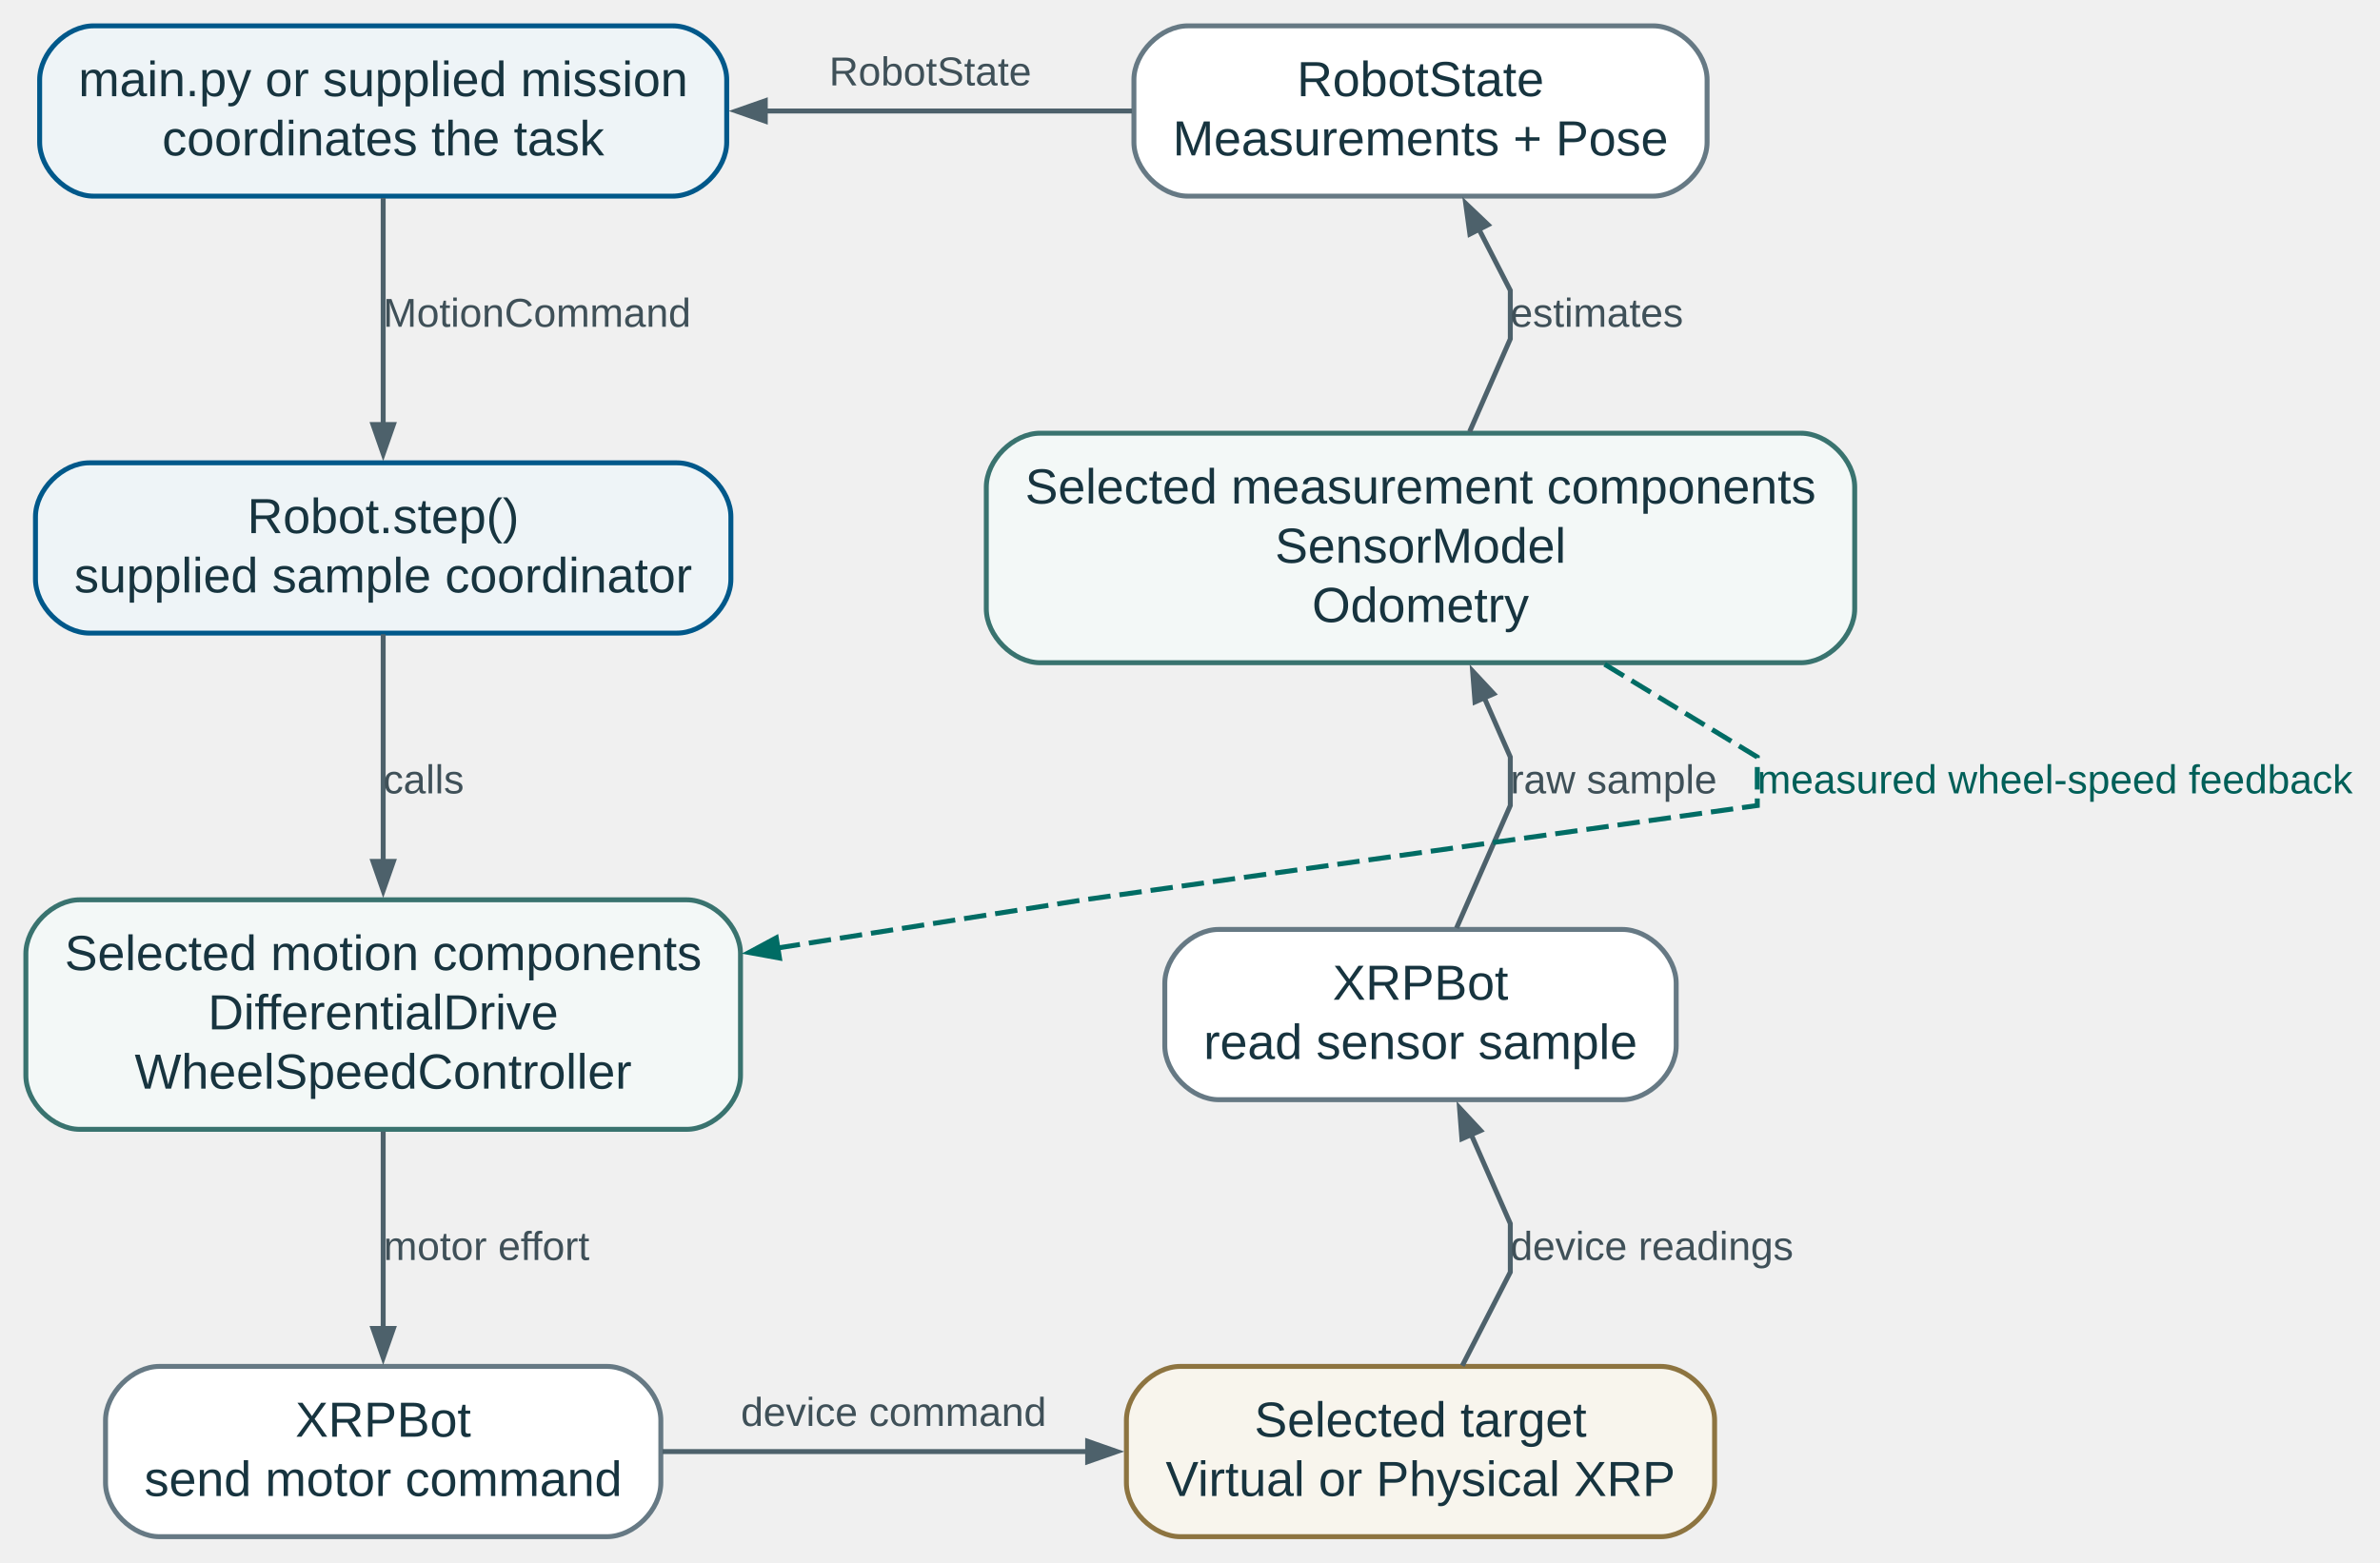
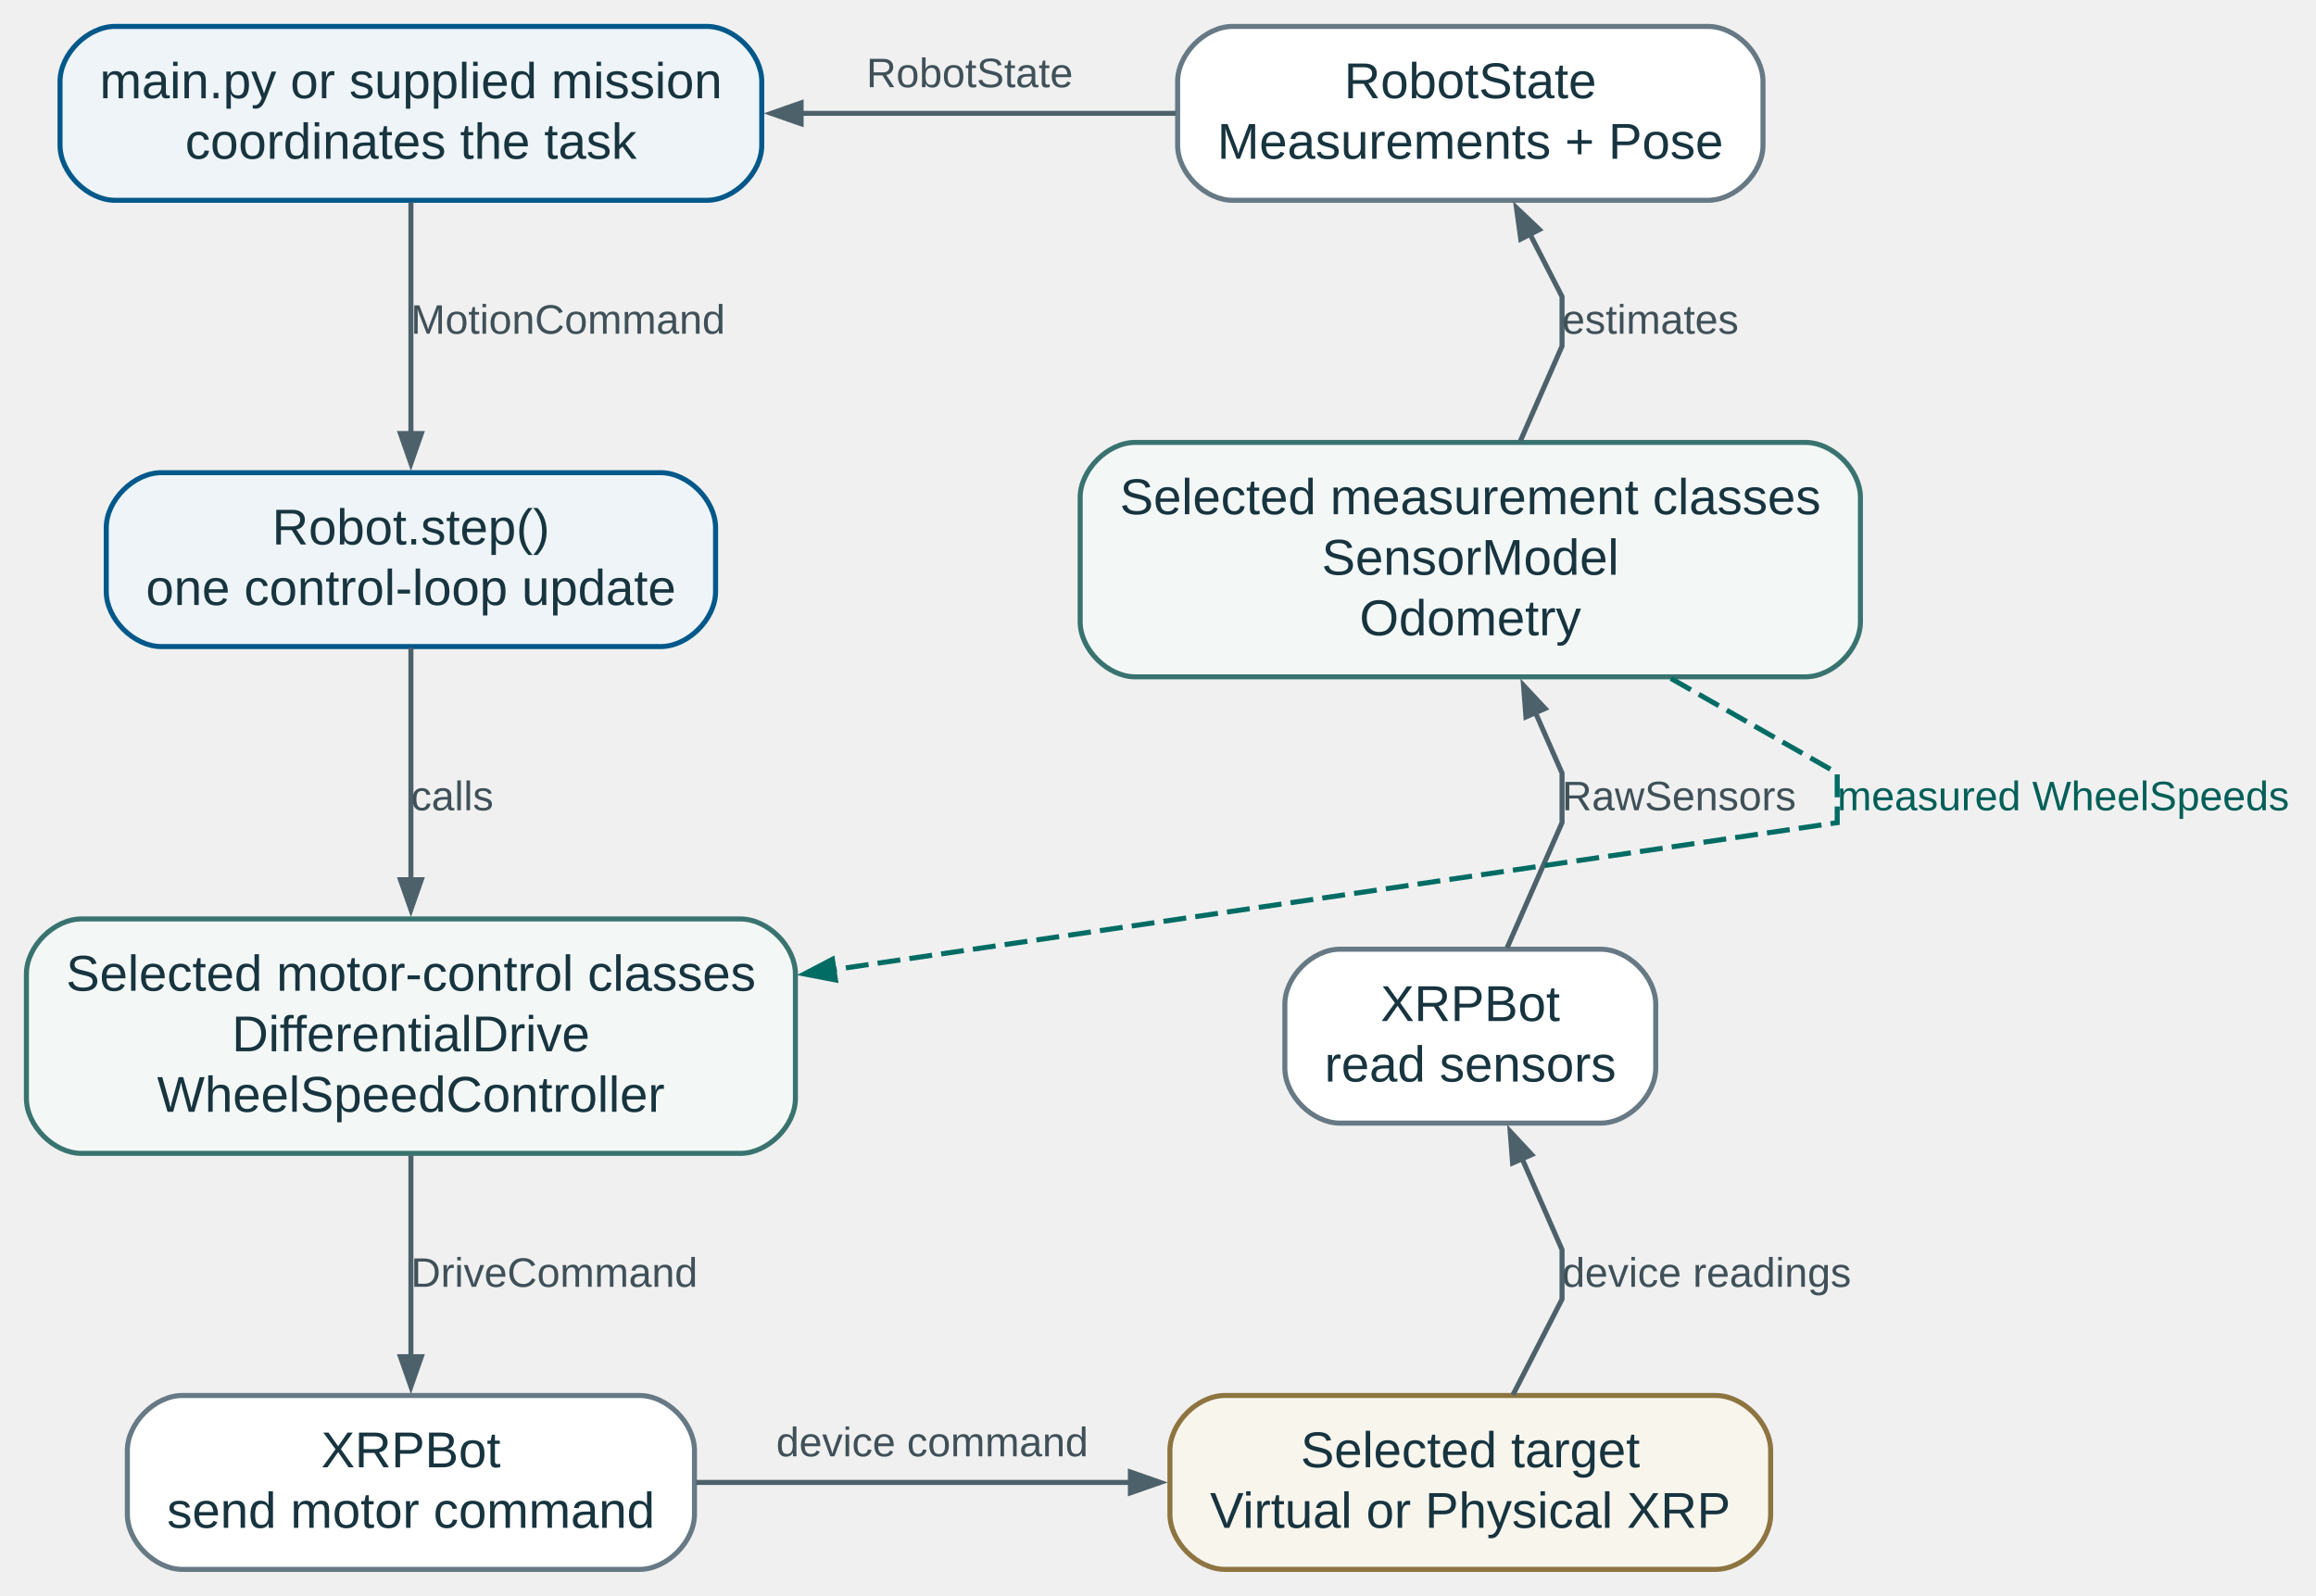
- <svg xmlns="http://www.w3.org/2000/svg" width="530pt" height="348pt" viewBox="0.00 0.00 530.00 348.00">
+ <svg xmlns="http://www.w3.org/2000/svg" width="505pt" height="348pt" viewBox="0.00 0.00 505.00 348.00">
  <g id="graph0" class="graph" transform="scale(1 1) rotate(0) translate(5.76 342.24)">
    <g id="node1" class="node">
-       <path fill="#eef4f7" stroke="#00588a" stroke-width="1.1" d="M144.07,-336.48C144.07,-336.48 15.07,-336.48 15.07,-336.48 9.07,-336.48 3.07,-330.48 3.07,-324.48 3.07,-324.48 3.07,-310.56 3.07,-310.56 3.07,-304.56 9.07,-298.56 15.07,-298.56 15.07,-298.56 144.07,-298.56 144.07,-298.56 150.07,-298.56 156.07,-304.56 156.07,-310.56 156.07,-310.56 156.07,-324.48 156.07,-324.48 156.07,-330.48 150.07,-336.48 144.07,-336.48" />
-       <text xml:space="preserve" text-anchor="middle" x="79.57" y="-320.82" font-family="Arial" font-size="11.00" fill="#17343f">main.py or supplied mission</text>
-       <text xml:space="preserve" text-anchor="middle" x="79.57" y="-307.62" font-family="Arial" font-size="11.00" fill="#17343f">coordinates the task</text>
+       <path fill="#eef4f7" stroke="#00588a" stroke-width="1.1" d="M148.34,-336.48C148.34,-336.48 19.33,-336.48 19.33,-336.48 13.33,-336.48 7.33,-330.48 7.33,-324.48 7.33,-324.48 7.33,-310.56 7.33,-310.56 7.33,-304.56 13.33,-298.56 19.33,-298.56 19.33,-298.56 148.34,-298.56 148.34,-298.56 154.34,-298.56 160.34,-304.56 160.34,-310.56 160.34,-310.56 160.34,-324.48 160.34,-324.48 160.34,-330.48 154.34,-336.48 148.34,-336.48" />
+       <text xml:space="preserve" text-anchor="middle" x="83.84" y="-320.82" font-family="Arial" font-size="11.00" fill="#17343f">main.py or supplied mission</text>
+       <text xml:space="preserve" text-anchor="middle" x="83.84" y="-307.62" font-family="Arial" font-size="11.00" fill="#17343f">coordinates the task</text>
    </g>
    <g id="node2" class="node">
-       <path fill="#eef4f7" stroke="#00588a" stroke-width="1.1" d="M145,-239.16C145,-239.16 14.14,-239.16 14.14,-239.16 8.14,-239.16 2.14,-233.16 2.14,-227.16 2.14,-227.16 2.14,-213.24 2.14,-213.24 2.14,-207.24 8.14,-201.24 14.14,-201.24 14.14,-201.24 145,-201.24 145,-201.24 151,-201.24 157,-207.24 157,-213.24 157,-213.24 157,-227.16 157,-227.16 157,-233.16 151,-239.16 145,-239.16" />
-       <text xml:space="preserve" text-anchor="middle" x="79.57" y="-223.5" font-family="Arial" font-size="11.00" fill="#17343f">Robot.step()</text>
-       <text xml:space="preserve" text-anchor="middle" x="79.57" y="-210.3" font-family="Arial" font-size="11.00" fill="#17343f">supplied sample coordinator</text>
+       <path fill="#eef4f7" stroke="#00588a" stroke-width="1.1" d="M138.27,-239.16C138.27,-239.16 29.41,-239.16 29.41,-239.16 23.41,-239.16 17.41,-233.16 17.41,-227.16 17.41,-227.16 17.41,-213.24 17.41,-213.24 17.41,-207.24 23.41,-201.24 29.41,-201.24 29.41,-201.24 138.27,-201.24 138.27,-201.24 144.27,-201.24 150.27,-207.24 150.27,-213.24 150.27,-213.24 150.27,-227.16 150.27,-227.16 150.27,-233.16 144.27,-239.16 138.27,-239.16" />
+       <text xml:space="preserve" text-anchor="middle" x="83.84" y="-223.5" font-family="Arial" font-size="11.00" fill="#17343f">Robot.step()</text>
+       <text xml:space="preserve" text-anchor="middle" x="83.84" y="-210.3" font-family="Arial" font-size="11.00" fill="#17343f">one control-loop update</text>
    </g>
    <g id="edge1" class="edge">
-       <path fill="none" stroke="#4d616b" stroke-width="1.1" d="M79.57,-298.14C79.57,-283.77 79.57,-263.59 79.57,-247.51" />
-       <polygon fill="#4d616b" stroke="#4d616b" stroke-width="1.1" points="81.85,-247.69 79.57,-241.19 77.3,-247.69 81.85,-247.69" />
-       <text xml:space="preserve" text-anchor="middle" x="113.83" y="-269.46" font-family="Arial" font-size="9.00" fill="#3f5058">MotionCommand</text>
+       <path fill="none" stroke="#4d616b" stroke-width="1.1" d="M83.84,-298.14C83.84,-283.77 83.84,-263.59 83.84,-247.51" />
+       <polygon fill="#4d616b" stroke="#4d616b" stroke-width="1.1" points="86.11,-247.69 83.84,-241.19 81.56,-247.69 86.11,-247.69" />
+       <text xml:space="preserve" text-anchor="middle" x="118.1" y="-269.46" font-family="Arial" font-size="9.00" fill="#3f5058">MotionCommand</text>
    </g>
    <g id="node3" class="node">
-       <path fill="#f3f8f7" stroke="#39736f" stroke-width="1.1" d="M147.14,-141.84C147.14,-141.84 12,-141.84 12,-141.84 6,-141.84 0,-135.84 0,-129.84 0,-129.84 0,-102.72 0,-102.72 0,-96.72 6,-90.72 12,-90.72 12,-90.72 147.14,-90.72 147.14,-90.72 153.14,-90.72 159.14,-96.72 159.14,-102.72 159.14,-102.72 159.14,-129.84 159.14,-129.84 159.14,-135.84 153.14,-141.84 147.14,-141.84" />
-       <text xml:space="preserve" text-anchor="middle" x="79.57" y="-126.18" font-family="Arial" font-size="11.00" fill="#17343f">Selected motion components</text>
-       <text xml:space="preserve" text-anchor="middle" x="79.57" y="-112.98" font-family="Arial" font-size="11.00" fill="#17343f">DifferentialDrive</text>
-       <text xml:space="preserve" text-anchor="middle" x="79.57" y="-99.78" font-family="Arial" font-size="11.00" fill="#17343f">WheelSpeedController</text>
+       <path fill="#f3f8f7" stroke="#39736f" stroke-width="1.1" d="M155.68,-141.84C155.68,-141.84 12,-141.84 12,-141.84 6,-141.84 0,-135.84 0,-129.84 0,-129.84 0,-102.72 0,-102.72 0,-96.72 6,-90.72 12,-90.72 12,-90.72 155.68,-90.72 155.68,-90.72 161.68,-90.72 167.68,-96.72 167.68,-102.72 167.68,-102.72 167.68,-129.84 167.68,-129.84 167.68,-135.84 161.68,-141.84 155.68,-141.84" />
+       <text xml:space="preserve" text-anchor="middle" x="83.84" y="-126.18" font-family="Arial" font-size="11.00" fill="#17343f">Selected motor-control classes</text>
+       <text xml:space="preserve" text-anchor="middle" x="83.84" y="-112.98" font-family="Arial" font-size="11.00" fill="#17343f">DifferentialDrive</text>
+       <text xml:space="preserve" text-anchor="middle" x="83.84" y="-99.78" font-family="Arial" font-size="11.00" fill="#17343f">WheelSpeedController</text>
    </g>
    <g id="edge2" class="edge">
-       <path fill="none" stroke="#4d616b" stroke-width="1.1" d="M79.57,-200.98C79.57,-186.91 79.57,-167.06 79.57,-150.22" />
-       <polygon fill="#4d616b" stroke="#4d616b" stroke-width="1.1" points="81.85,-150.4 79.57,-143.9 77.3,-150.4 81.85,-150.4" />
-       <text xml:space="preserve" text-anchor="middle" x="88.57" y="-165.54" font-family="Arial" font-size="9.00" fill="#3f5058">calls</text>
+       <path fill="none" stroke="#4d616b" stroke-width="1.1" d="M83.84,-200.98C83.84,-186.91 83.84,-167.06 83.84,-150.22" />
+       <polygon fill="#4d616b" stroke="#4d616b" stroke-width="1.1" points="86.11,-150.4 83.84,-143.9 81.56,-150.4 86.11,-150.4" />
+       <text xml:space="preserve" text-anchor="middle" x="92.84" y="-165.54" font-family="Arial" font-size="9.00" fill="#3f5058">calls</text>
    </g>
    <g id="node4" class="node">
-       <path fill="#ffffff" stroke="#667984" stroke-width="1.1" d="M129.4,-37.92C129.4,-37.92 29.74,-37.92 29.74,-37.92 23.74,-37.92 17.74,-31.92 17.74,-25.92 17.74,-25.92 17.74,-12 17.74,-12 17.74,-6 23.74,0 29.74,0 29.74,0 129.4,0 129.4,0 135.4,0 141.4,-6 141.4,-12 141.4,-12 141.4,-25.92 141.4,-25.92 141.4,-31.92 135.4,-37.92 129.4,-37.92" />
-       <text xml:space="preserve" text-anchor="middle" x="79.57" y="-22.26" font-family="Arial" font-size="11.00" fill="#17343f">XRPBot</text>
-       <text xml:space="preserve" text-anchor="middle" x="79.57" y="-9.06" font-family="Arial" font-size="11.00" fill="#17343f">send motor command</text>
+       <path fill="#ffffff" stroke="#667984" stroke-width="1.1" d="M133.67,-37.92C133.67,-37.92 34.01,-37.92 34.01,-37.92 28.01,-37.92 22.01,-31.92 22.01,-25.92 22.01,-25.92 22.01,-12 22.01,-12 22.01,-6 28.01,0 34.01,0 34.01,0 133.67,0 133.67,0 139.67,0 145.67,-6 145.67,-12 145.67,-12 145.67,-25.92 145.67,-25.92 145.67,-31.92 139.67,-37.92 133.67,-37.92" />
+       <text xml:space="preserve" text-anchor="middle" x="83.84" y="-22.26" font-family="Arial" font-size="11.00" fill="#17343f">XRPBot</text>
+       <text xml:space="preserve" text-anchor="middle" x="83.84" y="-9.06" font-family="Arial" font-size="11.00" fill="#17343f">send motor command</text>
    </g>
    <g id="edge3" class="edge">
-       <path fill="none" stroke="#4d616b" stroke-width="1.1" d="M79.57,-90.24C79.57,-76.71 79.57,-60.03 79.57,-46.31" />
-       <polygon fill="#4d616b" stroke="#4d616b" stroke-width="1.1" points="81.85,-46.38 79.57,-39.88 77.3,-46.38 81.85,-46.38" />
-       <text xml:space="preserve" text-anchor="middle" x="102.58" y="-61.62" font-family="Arial" font-size="9.00" fill="#3f5058">motor effort</text>
+       <path fill="none" stroke="#4d616b" stroke-width="1.1" d="M83.84,-90.24C83.84,-76.71 83.84,-60.03 83.84,-46.31" />
+       <polygon fill="#4d616b" stroke="#4d616b" stroke-width="1.1" points="86.11,-46.38 83.84,-39.88 81.56,-46.38 86.11,-46.38" />
+       <text xml:space="preserve" text-anchor="middle" x="115.1" y="-61.62" font-family="Arial" font-size="9.00" fill="#3f5058">DriveCommand</text>
    </g>
    <g id="node6" class="node">
-       <path fill="#f8f5ed" stroke="#8d7440" stroke-width="1.1" d="M364.06,-37.92C364.06,-37.92 257.08,-37.92 257.08,-37.92 251.08,-37.92 245.08,-31.92 245.08,-25.92 245.08,-25.92 245.08,-12 245.08,-12 245.08,-6 251.08,0 257.08,0 257.08,0 364.06,0 364.06,0 370.06,0 376.06,-6 376.06,-12 376.06,-12 376.06,-25.92 376.06,-25.92 376.06,-31.92 370.06,-37.92 364.06,-37.92" />
-       <text xml:space="preserve" text-anchor="middle" x="310.57" y="-22.26" font-family="Arial" font-size="11.00" fill="#17343f">Selected target</text>
-       <text xml:space="preserve" text-anchor="middle" x="310.57" y="-9.06" font-family="Arial" font-size="11.00" fill="#17343f">Virtual or Physical XRP</text>
+       <path fill="#f8f5ed" stroke="#8d7440" stroke-width="1.1" d="M368.33,-37.92C368.33,-37.92 261.34,-37.92 261.34,-37.92 255.34,-37.92 249.34,-31.92 249.34,-25.92 249.34,-25.92 249.34,-12 249.34,-12 249.34,-6 255.34,0 261.34,0 261.34,0 368.33,0 368.33,0 374.33,0 380.33,-6 380.33,-12 380.33,-12 380.33,-25.92 380.33,-25.92 380.33,-31.92 374.33,-37.92 368.33,-37.92" />
+       <text xml:space="preserve" text-anchor="middle" x="314.84" y="-22.26" font-family="Arial" font-size="11.00" fill="#17343f">Selected target</text>
+       <text xml:space="preserve" text-anchor="middle" x="314.84" y="-9.06" font-family="Arial" font-size="11.00" fill="#17343f">Virtual or Physical XRP</text>
    </g>
    <g id="edge4" class="edge">
-       <path fill="none" stroke="#4d616b" stroke-width="1.1" d="M141.78,-18.96C170.97,-18.96 205.99,-18.96 236.54,-18.96" />
-       <polygon fill="#4d616b" stroke="#4d616b" stroke-width="1.1" points="236.45,-21.24 242.95,-18.96 236.45,-16.69 236.45,-21.24" />
-       <text xml:space="preserve" text-anchor="middle" x="193.24" y="-24.66" font-family="Arial" font-size="9.00" fill="#3f5058">device command</text>
+       <path fill="none" stroke="#4d616b" stroke-width="1.1" d="M146.05,-18.96C175.24,-18.96 210.25,-18.96 240.8,-18.96" />
+       <polygon fill="#4d616b" stroke="#4d616b" stroke-width="1.1" points="240.72,-21.24 247.22,-18.96 240.72,-16.69 240.72,-21.24" />
+       <text xml:space="preserve" text-anchor="middle" x="197.51" y="-24.66" font-family="Arial" font-size="9.00" fill="#3f5058">device command</text>
    </g>
    <g id="node5" class="node">
-       <path fill="#ffffff" stroke="#667984" stroke-width="1.1" d="M355.51,-135.24C355.51,-135.24 265.63,-135.24 265.63,-135.24 259.63,-135.24 253.63,-129.24 253.63,-123.24 253.63,-123.24 253.63,-109.32 253.63,-109.32 253.63,-103.32 259.63,-97.32 265.63,-97.32 265.63,-97.32 355.51,-97.32 355.51,-97.32 361.51,-97.32 367.51,-103.32 367.51,-109.32 367.51,-109.32 367.51,-123.24 367.51,-123.24 367.51,-129.24 361.51,-135.24 355.51,-135.24" />
-       <text xml:space="preserve" text-anchor="middle" x="310.57" y="-119.58" font-family="Arial" font-size="11.00" fill="#17343f">XRPBot</text>
-       <text xml:space="preserve" text-anchor="middle" x="310.57" y="-106.38" font-family="Arial" font-size="11.00" fill="#17343f">read sensor sample</text>
+       <path fill="#ffffff" stroke="#667984" stroke-width="1.1" d="M343.27,-135.24C343.27,-135.24 286.4,-135.24 286.4,-135.24 280.4,-135.24 274.4,-129.24 274.4,-123.24 274.4,-123.24 274.4,-109.32 274.4,-109.32 274.4,-103.32 280.4,-97.32 286.4,-97.32 286.4,-97.32 343.27,-97.32 343.27,-97.32 349.27,-97.32 355.27,-103.32 355.27,-109.32 355.27,-109.32 355.27,-123.24 355.27,-123.24 355.27,-129.24 349.27,-135.24 343.27,-135.24" />
+       <text xml:space="preserve" text-anchor="middle" x="314.84" y="-119.58" font-family="Arial" font-size="11.00" fill="#17343f">XRPBot</text>
+       <text xml:space="preserve" text-anchor="middle" x="314.84" y="-106.38" font-family="Arial" font-size="11.00" fill="#17343f">read sensors</text>
    </g>
    <g id="node7" class="node">
-       <path fill="#f3f8f7" stroke="#39736f" stroke-width="1.1" d="M395.26,-245.76C395.26,-245.76 225.88,-245.76 225.88,-245.76 219.88,-245.76 213.88,-239.76 213.88,-233.76 213.88,-233.76 213.88,-206.64 213.88,-206.64 213.88,-200.64 219.88,-194.64 225.88,-194.64 225.88,-194.64 395.26,-194.64 395.26,-194.64 401.26,-194.64 407.26,-200.64 407.26,-206.64 407.26,-206.64 407.26,-233.76 407.26,-233.76 407.26,-239.76 401.26,-245.76 395.26,-245.76" />
-       <text xml:space="preserve" text-anchor="middle" x="310.57" y="-230.1" font-family="Arial" font-size="11.00" fill="#17343f">Selected measurement components</text>
-       <text xml:space="preserve" text-anchor="middle" x="310.57" y="-216.9" font-family="Arial" font-size="11.00" fill="#17343f">SensorModel</text>
-       <text xml:space="preserve" text-anchor="middle" x="310.57" y="-203.7" font-family="Arial" font-size="11.00" fill="#17343f">Odometry</text>
+       <path fill="#f3f8f7" stroke="#39736f" stroke-width="1.1" d="M387.9,-245.76C387.9,-245.76 241.77,-245.76 241.77,-245.76 235.77,-245.76 229.77,-239.76 229.77,-233.76 229.77,-233.76 229.77,-206.64 229.77,-206.64 229.77,-200.64 235.77,-194.64 241.77,-194.64 241.77,-194.64 387.9,-194.64 387.9,-194.64 393.9,-194.64 399.9,-200.64 399.9,-206.64 399.9,-206.64 399.9,-233.76 399.9,-233.76 399.9,-239.76 393.9,-245.76 387.9,-245.76" />
+       <text xml:space="preserve" text-anchor="middle" x="314.84" y="-230.1" font-family="Arial" font-size="11.00" fill="#17343f">Selected measurement classes</text>
+       <text xml:space="preserve" text-anchor="middle" x="314.84" y="-216.9" font-family="Arial" font-size="11.00" fill="#17343f">SensorModel</text>
+       <text xml:space="preserve" text-anchor="middle" x="314.84" y="-203.7" font-family="Arial" font-size="11.00" fill="#17343f">Odometry</text>
    </g>
    <g id="edge9" class="edge">
-       <path fill="none" stroke="#4d616b" stroke-width="1.1" d="M318.59,-135.55C324.15,-148.22 330.57,-162.84 330.57,-162.84 330.57,-162.84 330.57,-173.64 330.57,-173.64 330.57,-173.64 327.99,-179.51 324.69,-187.03" />
-       <polygon fill="#4d616b" stroke="#4d616b" stroke-width="1.1" points="322.71,-185.9 322.18,-192.76 326.87,-187.73 322.71,-185.9" />
-       <text xml:space="preserve" text-anchor="middle" x="353.58" y="-165.54" font-family="Arial" font-size="9.00" fill="#3f5058">raw sample</text>
+       <path fill="none" stroke="#4d616b" stroke-width="1.1" d="M322.86,-135.55C328.42,-148.22 334.84,-162.84 334.84,-162.84 334.84,-162.84 334.84,-173.64 334.84,-173.64 334.84,-173.64 332.26,-179.51 328.96,-187.03" />
+       <polygon fill="#4d616b" stroke="#4d616b" stroke-width="1.1" points="326.97,-185.9 326.44,-192.76 331.14,-187.73 326.97,-185.9" />
+       <text xml:space="preserve" text-anchor="middle" x="360.35" y="-165.54" font-family="Arial" font-size="9.00" fill="#3f5058">RawSensors</text>
    </g>
    <g id="edge8" class="edge">
-       <path fill="none" stroke="#4d616b" stroke-width="1.1" d="M319.87,-38.07C325.09,-48.25 330.57,-58.92 330.57,-58.92 330.57,-58.92 330.57,-69.72 330.57,-69.72 330.57,-69.72 326.33,-79.37 321.76,-89.79" />
-       <polygon fill="#4d616b" stroke="#4d616b" stroke-width="1.1" points="319.79,-88.62 319.26,-95.49 323.96,-90.45 319.79,-88.62" />
-       <text xml:space="preserve" text-anchor="middle" x="362.09" y="-61.62" font-family="Arial" font-size="9.00" fill="#3f5058">device readings</text>
+       <path fill="none" stroke="#4d616b" stroke-width="1.1" d="M324.14,-38.07C329.36,-48.25 334.84,-58.92 334.84,-58.92 334.84,-58.92 334.84,-69.72 334.84,-69.72 334.84,-69.72 330.6,-79.37 326.03,-89.79" />
+       <polygon fill="#4d616b" stroke="#4d616b" stroke-width="1.1" points="324.06,-88.62 323.53,-95.49 328.22,-90.45 324.06,-88.62" />
+       <text xml:space="preserve" text-anchor="middle" x="366.36" y="-61.62" font-family="Arial" font-size="9.00" fill="#3f5058">device readings</text>
    </g>
    <g id="edge12" class="edge">
-       <path fill="none" stroke="#006c64" stroke-width="1.1" stroke-dasharray="5,2" d="M351.58,-194.29C369.09,-183.65 385.57,-173.64 385.57,-173.64 385.57,-173.64 385.57,-162.84 385.57,-162.84 385.57,-162.84 235.57,-141.84 235.57,-141.84 235.57,-141.84 202.63,-136.65 167.03,-131.05" />
-       <polygon fill="#006c64" stroke="#006c64" stroke-width="1.1" points="167.82,-128.87 161.04,-130.11 167.11,-133.37 167.82,-128.87" />
-       <text xml:space="preserve" text-anchor="middle" x="451.86" y="-165.54" font-family="Arial" font-size="9.00" fill="#005f58">measured wheel-speed feedback</text>
+       <path fill="none" stroke="#006c64" stroke-width="1.1" stroke-dasharray="5,2" d="M358.58,-194.29C377.26,-183.65 394.84,-173.64 394.84,-173.64 394.84,-173.64 394.84,-162.84 394.84,-162.84 394.84,-162.84 267.63,-144.2 175.92,-130.77" />
+       <polygon fill="#006c64" stroke="#006c64" stroke-width="1.1" points="176.41,-128.54 169.65,-129.85 175.75,-133.04 176.41,-128.54" />
+       <text xml:space="preserve" text-anchor="middle" x="444.12" y="-165.54" font-family="Arial" font-size="9.00" fill="#005f58">measured WheelSpeeds</text>
    </g>
    <g id="node8" class="node">
-       <path fill="#ffffff" stroke="#667984" stroke-width="1.1" d="M362.39,-336.48C362.39,-336.48 258.75,-336.48 258.75,-336.48 252.75,-336.48 246.75,-330.48 246.75,-324.48 246.75,-324.48 246.75,-310.56 246.75,-310.56 246.75,-304.56 252.75,-298.56 258.75,-298.56 258.75,-298.56 362.39,-298.56 362.39,-298.56 368.39,-298.56 374.39,-304.56 374.39,-310.56 374.39,-310.56 374.39,-324.48 374.39,-324.48 374.39,-330.48 368.39,-336.48 362.39,-336.48" />
-       <text xml:space="preserve" text-anchor="middle" x="310.57" y="-320.82" font-family="Arial" font-size="11.00" fill="#17343f">RobotState</text>
-       <text xml:space="preserve" text-anchor="middle" x="310.57" y="-307.62" font-family="Arial" font-size="11.00" fill="#17343f">Measurements + Pose</text>
+       <path fill="#ffffff" stroke="#667984" stroke-width="1.1" d="M366.66,-336.48C366.66,-336.48 263.02,-336.48 263.02,-336.48 257.02,-336.48 251.02,-330.48 251.02,-324.48 251.02,-324.48 251.02,-310.56 251.02,-310.56 251.02,-304.56 257.02,-298.56 263.02,-298.56 263.02,-298.56 366.66,-298.56 366.66,-298.56 372.66,-298.56 378.66,-304.56 378.66,-310.56 378.66,-310.56 378.66,-324.48 378.66,-324.48 378.66,-330.48 372.66,-336.48 366.66,-336.48" />
+       <text xml:space="preserve" text-anchor="middle" x="314.84" y="-320.82" font-family="Arial" font-size="11.00" fill="#17343f">RobotState</text>
+       <text xml:space="preserve" text-anchor="middle" x="314.84" y="-307.62" font-family="Arial" font-size="11.00" fill="#17343f">Measurements + Pose</text>
    </g>
    <g id="edge10" class="edge">
-       <path fill="none" stroke="#4d616b" stroke-width="1.1" d="M321.51,-246.11C326.18,-256.75 330.57,-266.76 330.57,-266.76 330.57,-266.76 330.57,-277.56 330.57,-277.56 330.57,-277.56 327.36,-283.82 323.51,-291.32" />
-       <polygon fill="#4d616b" stroke="#4d616b" stroke-width="1.1" points="321.57,-290.11 320.63,-296.93 325.62,-292.18 321.57,-290.11" />
-       <text xml:space="preserve" text-anchor="middle" x="349.83" y="-269.46" font-family="Arial" font-size="9.00" fill="#3f5058">estimates</text>
+       <path fill="none" stroke="#4d616b" stroke-width="1.1" d="M325.77,-246.11C330.44,-256.75 334.84,-266.76 334.84,-266.76 334.84,-266.76 334.84,-277.56 334.84,-277.56 334.84,-277.56 331.63,-283.82 327.78,-291.32" />
+       <polygon fill="#4d616b" stroke="#4d616b" stroke-width="1.1" points="325.84,-290.11 324.9,-296.93 329.89,-292.18 325.84,-290.11" />
+       <text xml:space="preserve" text-anchor="middle" x="354.09" y="-269.46" font-family="Arial" font-size="9.00" fill="#3f5058">estimates</text>
    </g>
    <g id="edge11" class="edge">
-       <path fill="none" stroke="#4d616b" stroke-width="1.1" d="M246.32,-317.52C220.97,-317.52 191.49,-317.52 164.43,-317.52" />
-       <polygon fill="#4d616b" stroke="#4d616b" stroke-width="1.1" points="164.66,-315.25 158.16,-317.52 164.66,-319.8 164.66,-315.25" />
-       <text xml:space="preserve" text-anchor="middle" x="201.41" y="-323.22" font-family="Arial" font-size="9.00" fill="#3f5058">RobotState</text>
+       <path fill="none" stroke="#4d616b" stroke-width="1.1" d="M250.58,-317.52C225.23,-317.52 195.75,-317.52 168.69,-317.52" />
+       <polygon fill="#4d616b" stroke="#4d616b" stroke-width="1.1" points="168.92,-315.25 162.42,-317.52 168.92,-319.8 168.92,-315.25" />
+       <text xml:space="preserve" text-anchor="middle" x="205.68" y="-323.22" font-family="Arial" font-size="9.00" fill="#3f5058">RobotState</text>
    </g>
  </g>
</svg>
